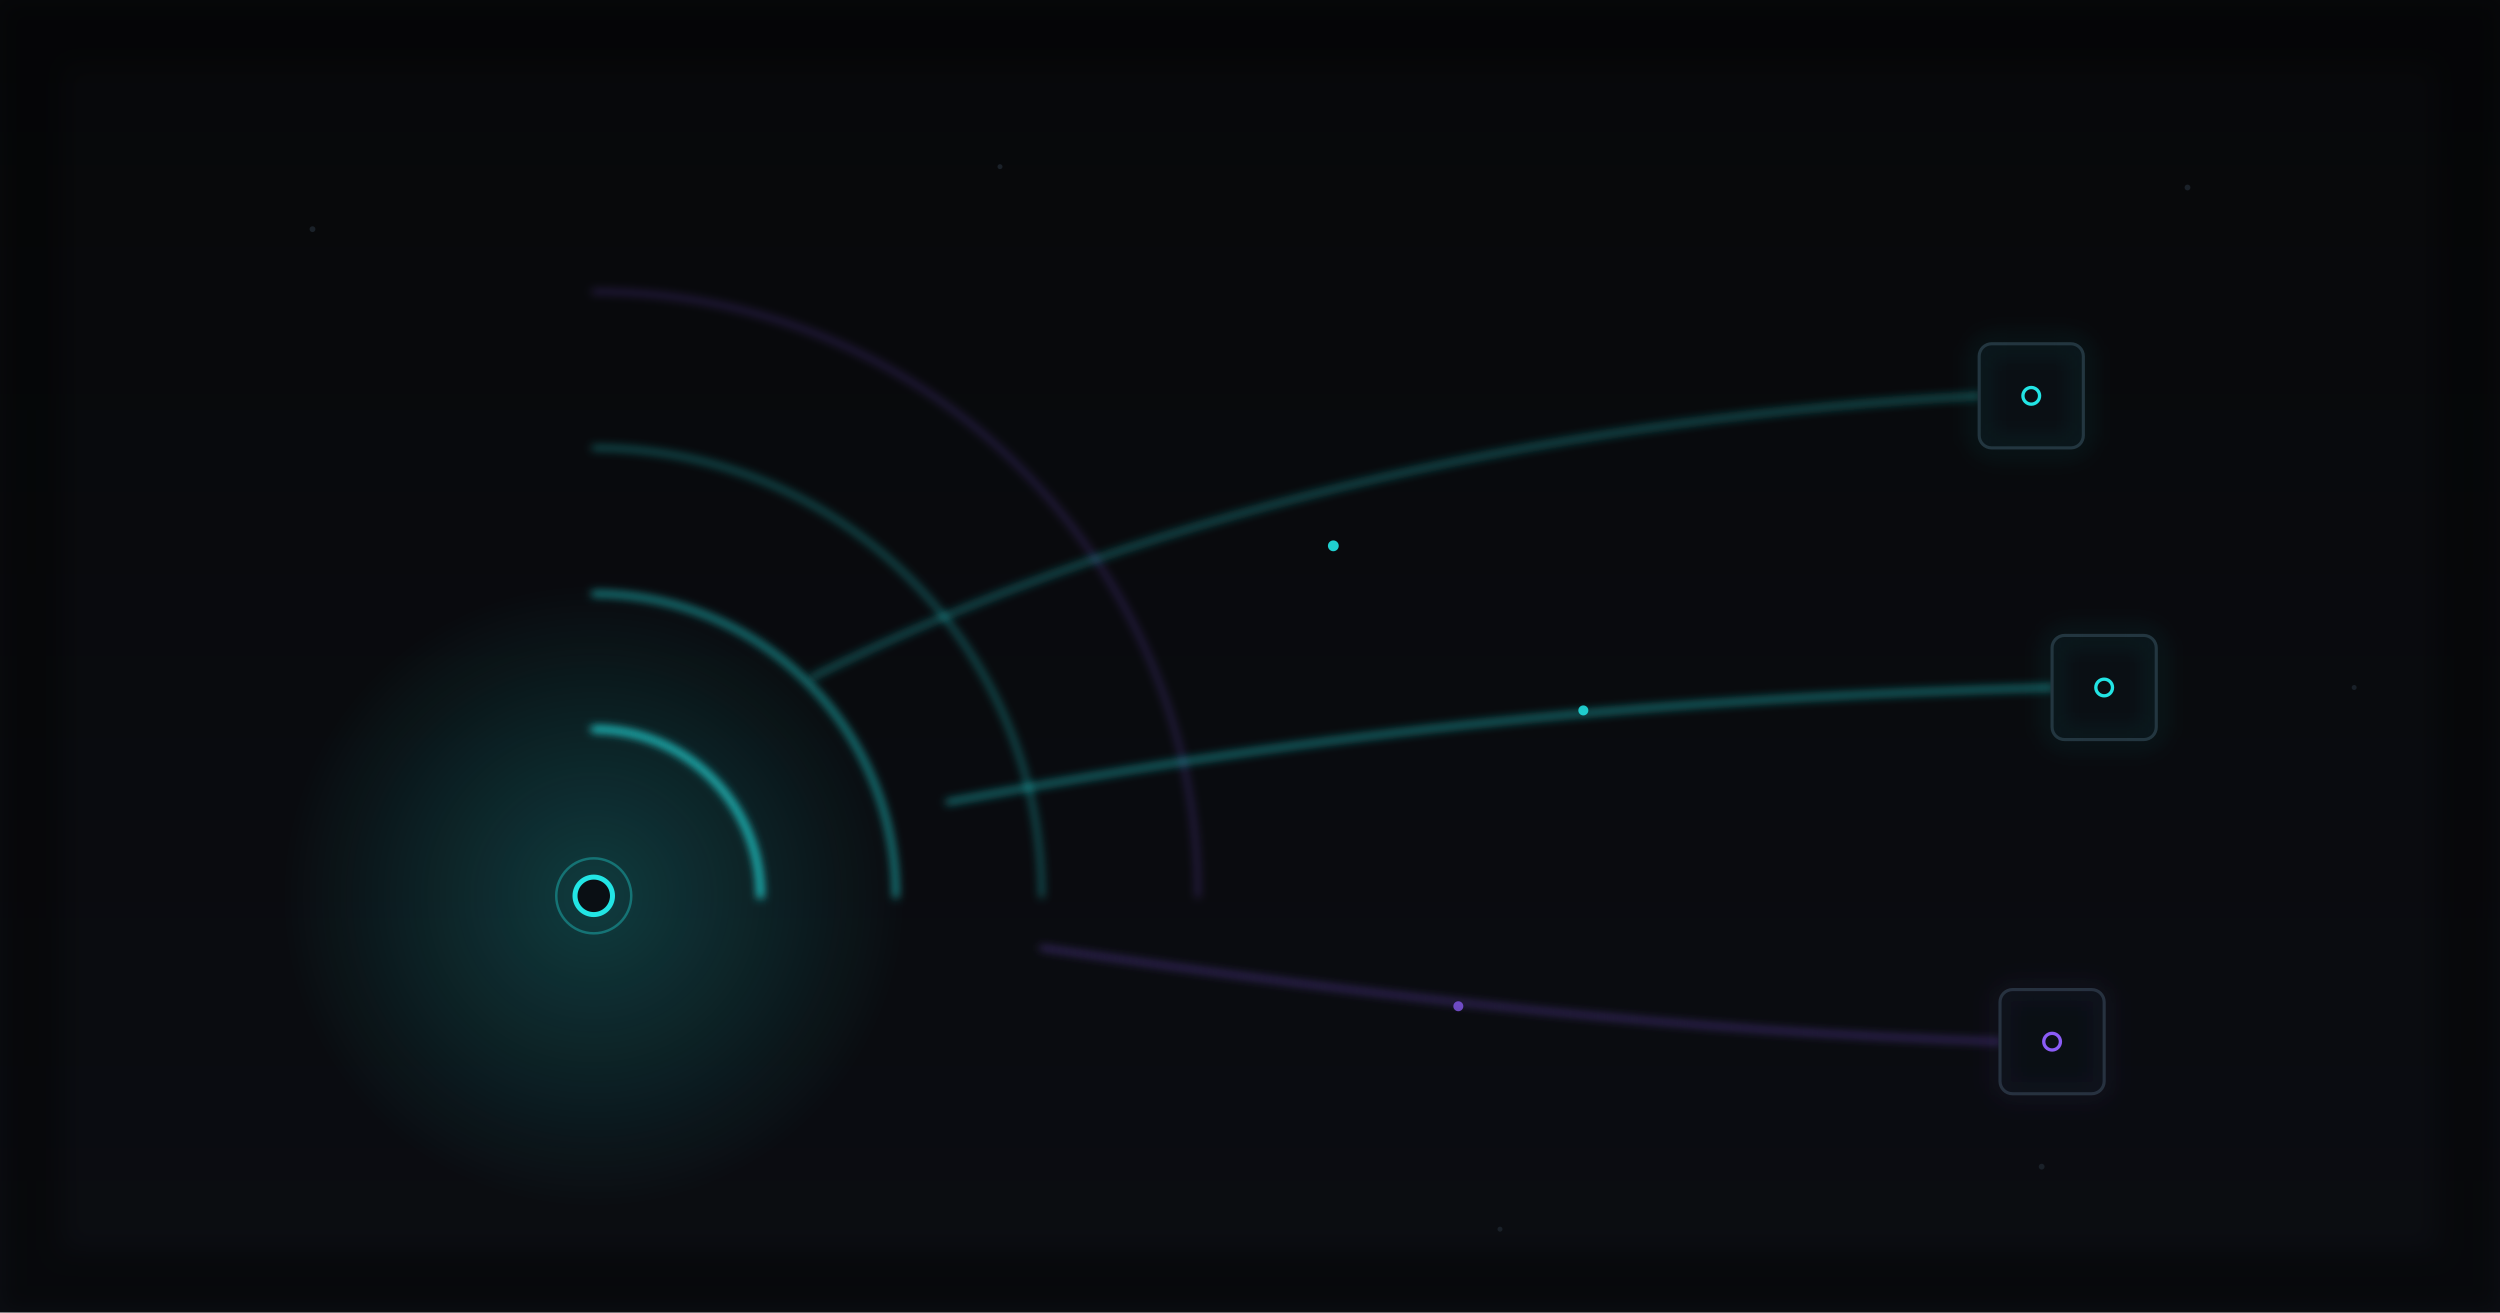
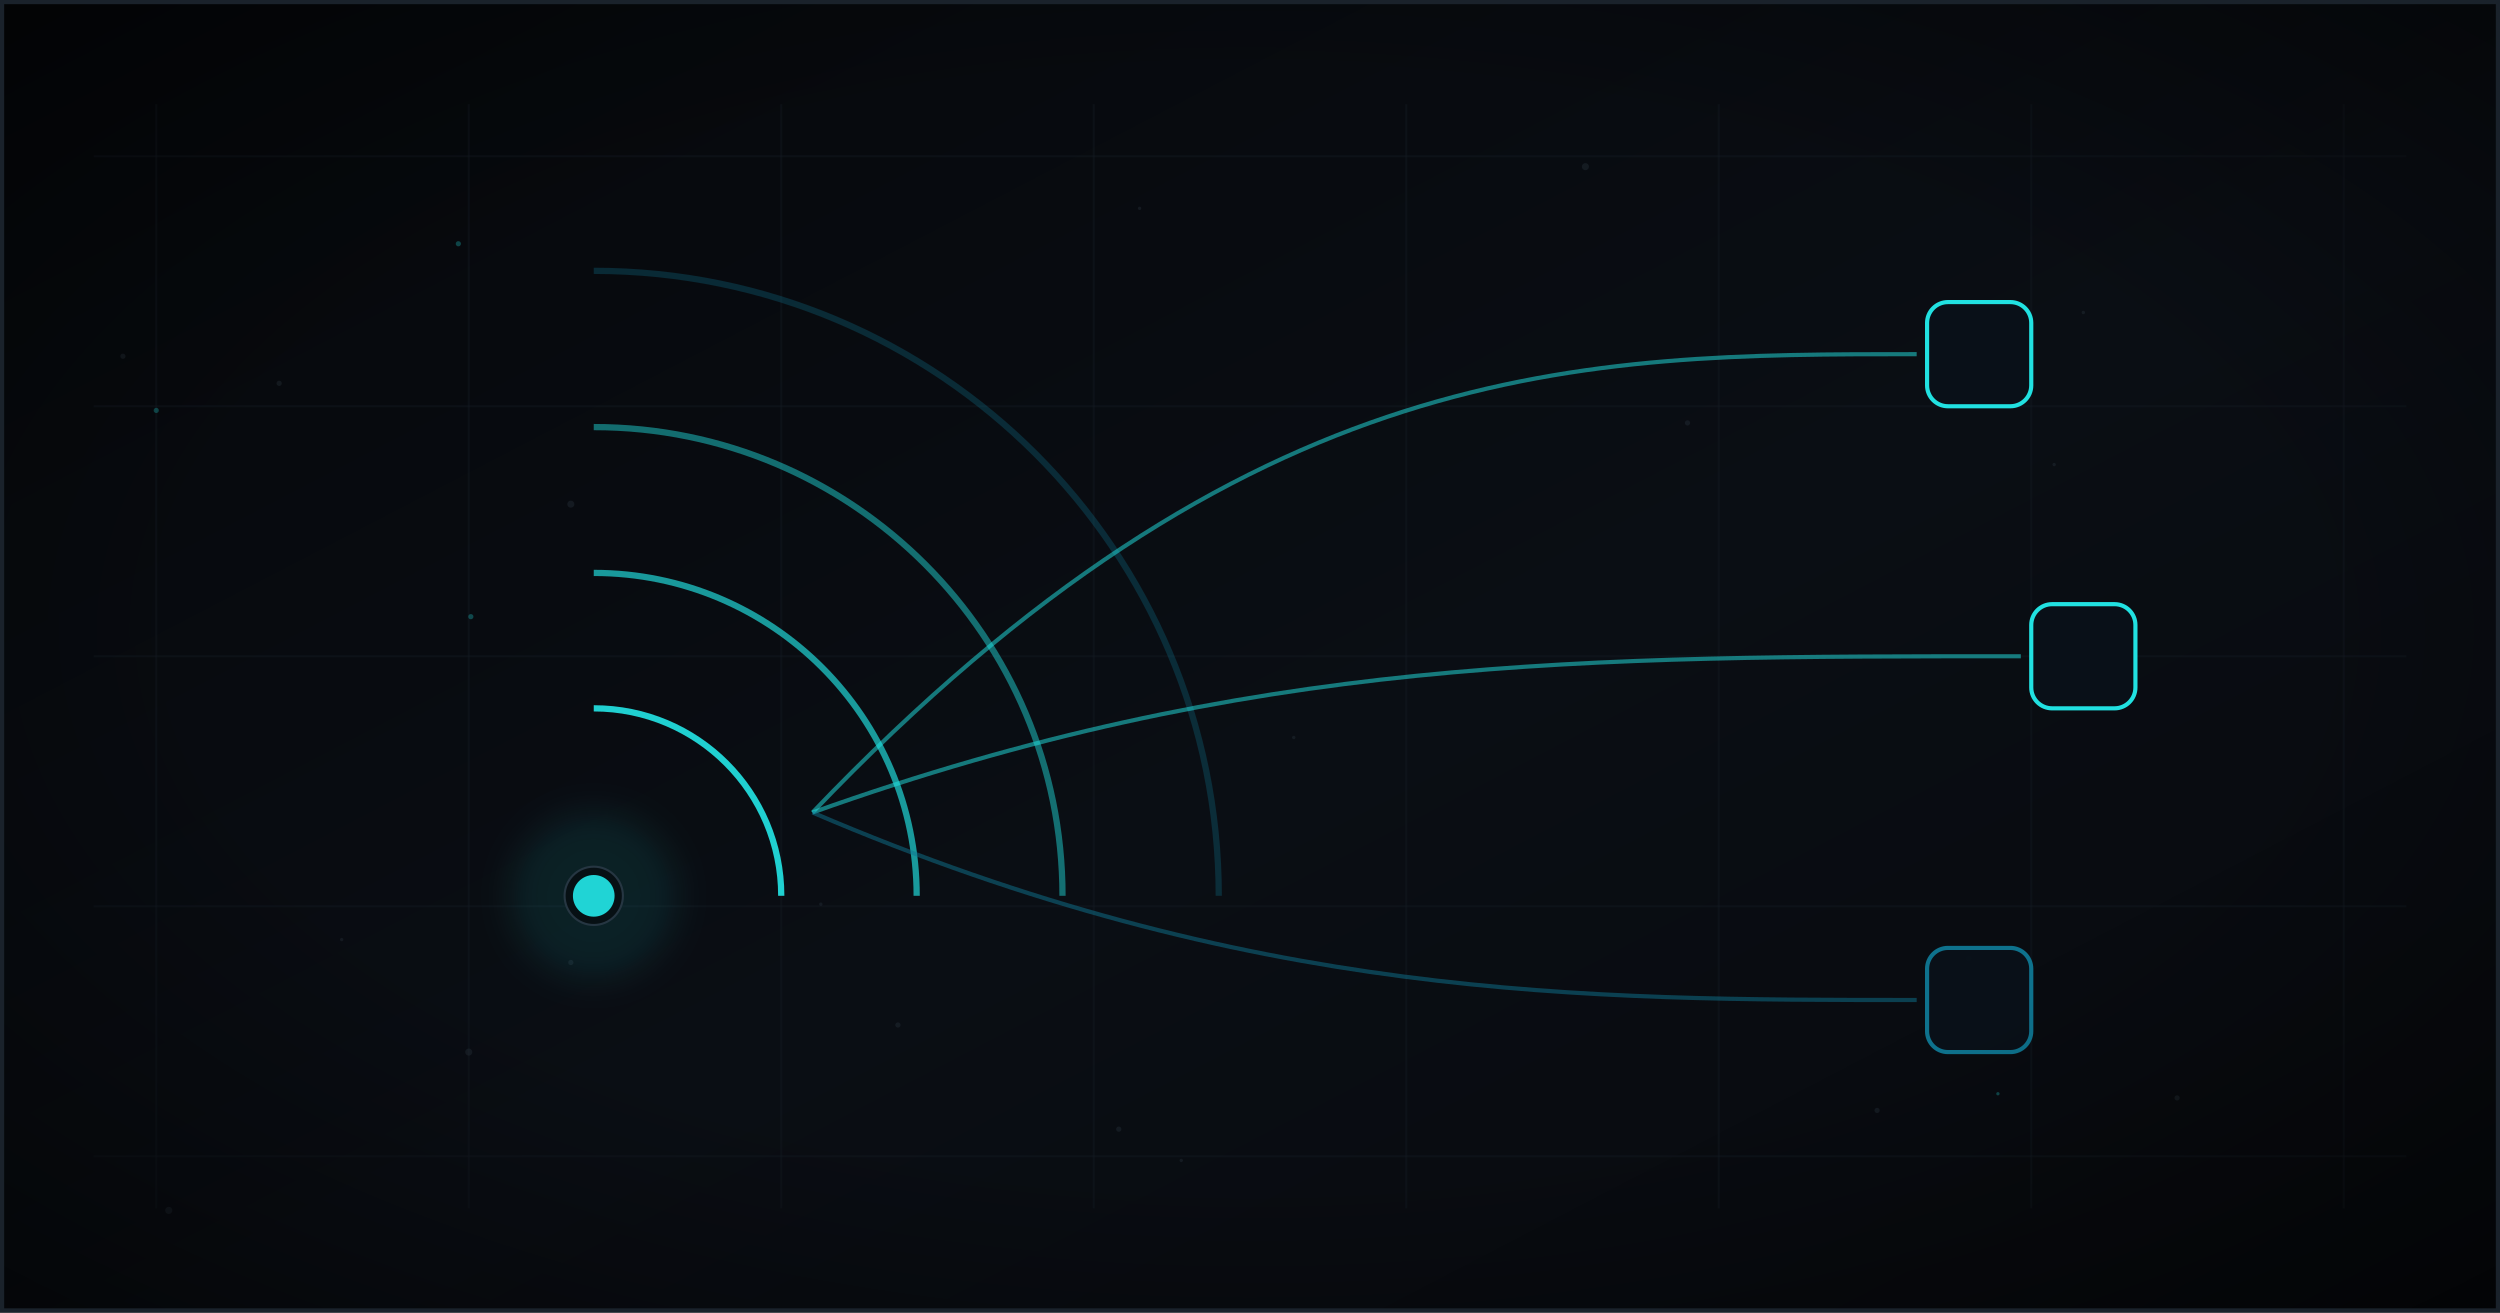
<svg xmlns="http://www.w3.org/2000/svg" width="1200" height="630" viewBox="0 0 1200 630">
  <defs>
-     <linearGradient id="bg" x1="0" y1="0" x2="0" y2="1">
-       <stop offset="0" stop-color="#07080a" />
-       <stop offset="1" stop-color="#0b0d12" />
+     <linearGradient id="background" x1="0" y1="0" x2="1" y2="1">
+       <stop offset="0" stop-color="#05070a" />
+       <stop offset="0.55" stop-color="#0a0e14" />
+       <stop offset="1" stop-color="#07090d" />
    </linearGradient>
-     <radialGradient id="srcGlow" cx="0.5" cy="0.5" r="0.5">
-       <stop offset="0" stop-color="#22e5e5" stop-opacity="0.22" />
+     <radialGradient id="accentGlow" cx="0.5" cy="0.5" r="0.5">
+       <stop offset="0" stop-color="#22e5e5" stop-opacity="0.28" />
+       <stop offset="0.55" stop-color="#22e5e5" stop-opacity="0.08" />
      <stop offset="1" stop-color="#22e5e5" stop-opacity="0" />
    </radialGradient>
-     <filter id="soft" x="-40%" y="-40%" width="180%" height="180%">
-       <feGaussianBlur stdDeviation="2" />
+     <filter id="blur" x="-100%" y="-100%" width="300%" height="300%">
+       <feGaussianBlur stdDeviation="8" />
    </filter>
-     <filter id="softer" x="-60%" y="-60%" width="220%" height="220%">
-       <feGaussianBlur stdDeviation="6" />
-     </filter>
+     <radialGradient id="vignette" cx="0.5" cy="0.48" r="0.72">
+       <stop offset="0.58" stop-color="#000000" stop-opacity="0" />
+       <stop offset="1" stop-color="#000000" stop-opacity="0.55" />
+     </radialGradient>
  </defs>
-   <rect width="1200" height="630" fill="url(#bg)" />
-   <g fill="#1a2129">
-     <circle cx="150" cy="110" r="1.4" />
-     <circle cx="1050" cy="90" r="1.4" />
-     <circle cx="980" cy="560" r="1.4" />
-     <circle cx="480" cy="80" r="1.2" />
-     <circle cx="720" cy="590" r="1.2" />
-     <circle cx="1130" cy="330" r="1.2" />
+   <rect width="1200" height="630" fill="url(#background)" />
+   <g>
+     <line x1="75" y1="50" x2="75" y2="580" stroke="#141b22" stroke-width="1" opacity="0.4" />
+     <line x1="225" y1="50" x2="225" y2="580" stroke="#141b22" stroke-width="1" opacity="0.4" />
+     <line x1="375" y1="50" x2="375" y2="580" stroke="#141b22" stroke-width="1" opacity="0.4" />
+     <line x1="525" y1="50" x2="525" y2="580" stroke="#141b22" stroke-width="1" opacity="0.4" />
+     <line x1="675" y1="50" x2="675" y2="580" stroke="#141b22" stroke-width="1" opacity="0.4" />
+     <line x1="825" y1="50" x2="825" y2="580" stroke="#141b22" stroke-width="1" opacity="0.4" />
+     <line x1="975" y1="50" x2="975" y2="580" stroke="#141b22" stroke-width="1" opacity="0.4" />
+     <line x1="1125" y1="50" x2="1125" y2="580" stroke="#141b22" stroke-width="1" opacity="0.4" />
+     <line x1="45" y1="75" x2="1155" y2="75" stroke="#141b22" stroke-width="1" opacity="0.4" />
+     <line x1="45" y1="195" x2="1155" y2="195" stroke="#141b22" stroke-width="1" opacity="0.4" />
+     <line x1="45" y1="315" x2="1155" y2="315" stroke="#141b22" stroke-width="1" opacity="0.4" />
+     <line x1="45" y1="435" x2="1155" y2="435" stroke="#141b22" stroke-width="1" opacity="0.4" />
+     <line x1="45" y1="555" x2="1155" y2="555" stroke="#141b22" stroke-width="1" opacity="0.4" />
+     <circle cx="75" cy="197" r="1.25" fill="#22e5e5" opacity="0.28" />
+     <circle cx="431" cy="492" r="1.25" fill="#34414d" opacity="0.28" />
+     <circle cx="81" cy="581" r="1.7" fill="#34414d" opacity="0.28" />
+     <circle cx="164" cy="451" r="0.8" fill="#34414d" opacity="0.28" />
+     <circle cx="547" cy="100" r="0.8" fill="#34414d" opacity="0.28" />
+     <circle cx="945" cy="460" r="1.25" fill="#22e5e5" opacity="0.28" />
+     <circle cx="621" cy="354" r="0.8" fill="#34414d" opacity="0.28" />
+     <circle cx="901" cy="533" r="1.25" fill="#34414d" opacity="0.28" />
+     <circle cx="810" cy="203" r="1.25" fill="#34414d" opacity="0.28" />
+     <circle cx="1045" cy="527" r="1.25" fill="#34414d" opacity="0.28" />
+     <circle cx="226" cy="296" r="1.25" fill="#22e5e5" opacity="0.28" />
+     <circle cx="134" cy="184" r="1.25" fill="#34414d" opacity="0.28" />
+     <circle cx="274" cy="242" r="1.7" fill="#34414d" opacity="0.28" />
+     <circle cx="59" cy="171" r="1.25" fill="#34414d" opacity="0.28" />
+     <circle cx="225" cy="505" r="1.7" fill="#34414d" opacity="0.28" />
+     <circle cx="959" cy="525" r="0.8" fill="#22e5e5" opacity="0.28" />
+     <circle cx="537" cy="542" r="1.25" fill="#34414d" opacity="0.28" />
+     <circle cx="394" cy="434" r="0.8" fill="#34414d" opacity="0.28" />
+     <circle cx="567" cy="557" r="0.8" fill="#34414d" opacity="0.28" />
+     <circle cx="274" cy="462" r="1.25" fill="#34414d" opacity="0.28" />
+     <circle cx="220" cy="117" r="1.25" fill="#22e5e5" opacity="0.28" />
+     <circle cx="761" cy="80" r="1.7" fill="#34414d" opacity="0.28" />
+     <circle cx="986" cy="223" r="0.8" fill="#34414d" opacity="0.28" />
+     <circle cx="1000" cy="150" r="0.8" fill="#34414d" opacity="0.28" />
  </g>
-   <circle cx="285" cy="430" r="150" fill="url(#srcGlow)" />
-   <circle cx="285" cy="430" r="9" fill="#0a0f14" stroke="#22e5e5" stroke-width="2.4" />
-   <circle cx="285" cy="430" r="18" fill="none" stroke="#22e5e5" stroke-opacity="0.35" stroke-width="1.2" />
-   <g fill="none" stroke-linecap="round">
-     <path d="M 285 350 A 80 80 0 0 1 365 430" stroke="#22e5e5" stroke-width="3" opacity="0.95" filter="url(#soft)" />
-     <path d="M 285 285 A 145 145 0 0 1 430 430" stroke="#22e5e5" stroke-width="2.6" opacity="0.65" filter="url(#soft)" />
-     <path d="M 285 215 A 215 215 0 0 1 500 430" stroke="#22e5e5" stroke-width="2.2" opacity="0.42" filter="url(#soft)" />
-     <path d="M 285 140 A 290 290 0 0 1 575 430" stroke="#8b5cf6" stroke-width="2" opacity="0.3" filter="url(#soft)" />
+   <g>
+     <g>
+       <circle cx="285" cy="430" r="40" fill="#22e5e5" opacity="0.09" filter="url(#blur)" />
+       <circle cx="285" cy="430" r="14" fill="#071014" stroke="#263642" stroke-width="1" />
+       <circle cx="285" cy="430" r="10" fill="#22e5e5" opacity="0.92" />
+     </g>
+     <path d="M285 340A90 90 0 0 1 375 430" fill="none" stroke="#22e5e5" stroke-width="3" opacity="0.9" />
+     <path d="M285 275A155 155 0 0 1 440 430" fill="none" stroke="#22e5e5" stroke-width="3" opacity="0.65" />
+     <path d="M285 205A225 225 0 0 1 510 430" fill="none" stroke="#22e5e5" stroke-width="3" opacity="0.45" />
+     <path d="M285 130A300 300 0 0 1 585 430" fill="none" stroke="#0e7490" stroke-width="3" opacity="0.3" />
+     <path d="M390 390C600 170 760 170 920 170" fill="none" stroke="#22e5e5" stroke-width="2" opacity="0.5" />
+     <rect x="925" y="145" width="50" height="50" rx="10" fill="#091018" stroke="#22e5e5" stroke-width="2" opacity="0.98" />
+     <path d="M390 390C600 315 760 315 970 315" fill="none" stroke="#22e5e5" stroke-width="2" opacity="0.5" />
+     <rect x="975" y="290" width="50" height="50" rx="10" fill="#091018" stroke="#22e5e5" stroke-width="2" opacity="0.98" />
+     <path d="M390 390C600 480 760 480 920 480" fill="none" stroke="#0e7490" stroke-width="2" opacity="0.5" />
+     <rect x="925" y="455" width="50" height="50" rx="10" fill="#091018" stroke="#0e7490" stroke-width="2" opacity="0.98" />
  </g>
-   <g fill="none" stroke-linecap="round">
-     <path d="M 390 325 C 560 240, 760 200, 950 190" stroke="#22e5e5" stroke-opacity="0.5" stroke-width="2" filter="url(#soft)" />
-     <path d="M 455 385 C 640 350, 800 335, 985 330" stroke="#22e5e5" stroke-opacity="0.62" stroke-width="2.2" filter="url(#soft)" />
-     <path d="M 500 455 C 670 480, 810 495, 960 500" stroke="#8b5cf6" stroke-opacity="0.45" stroke-width="2" filter="url(#soft)" />
-   </g>
-   <g fill="#22e5e5">
-     <circle cx="640" cy="262" r="2.6" opacity="0.9" />
-     <circle cx="760" cy="341" r="2.4" opacity="0.85" />
-   </g>
-   <circle cx="700" cy="483" r="2.4" fill="#8b5cf6" opacity="0.75" />
-   <g>
-     <rect x="950" y="165" width="50" height="50" rx="6" fill="#0a0f14" stroke="#24303a" stroke-width="1.5" />
-     <rect x="950" y="165" width="50" height="50" rx="6" fill="none" stroke="#22e5e5" stroke-opacity="0.4" stroke-width="1.2" filter="url(#softer)" />
-     <circle cx="975" cy="190" r="4" fill="none" stroke="#22e5e5" stroke-width="1.6" />
-     <rect x="985" y="305" width="50" height="50" rx="6" fill="#0a0f14" stroke="#24303a" stroke-width="1.5" />
-     <rect x="985" y="305" width="50" height="50" rx="6" fill="none" stroke="#22e5e5" stroke-opacity="0.4" stroke-width="1.2" filter="url(#softer)" />
-     <circle cx="1010" cy="330" r="4" fill="none" stroke="#22e5e5" stroke-width="1.6" />
-     <rect x="960" y="475" width="50" height="50" rx="6" fill="#0a0f14" stroke="#24303a" stroke-width="1.5" />
-     <rect x="960" y="475" width="50" height="50" rx="6" fill="none" stroke="#8b5cf6" stroke-opacity="0.35" stroke-width="1.2" filter="url(#softer)" />
-     <circle cx="985" cy="500" r="4" fill="none" stroke="#8b5cf6" stroke-width="1.6" />
-   </g>
-   <rect width="1200" height="630" fill="none" stroke="#000000" stroke-opacity="0.35" stroke-width="60" filter="url(#softer)" />
+   <rect width="1200" height="630" fill="url(#vignette)" pointer-events="none" />
+   <rect x="1" y="1" width="1198" height="628" fill="none" stroke="#1a222b" stroke-width="2" />
</svg>
